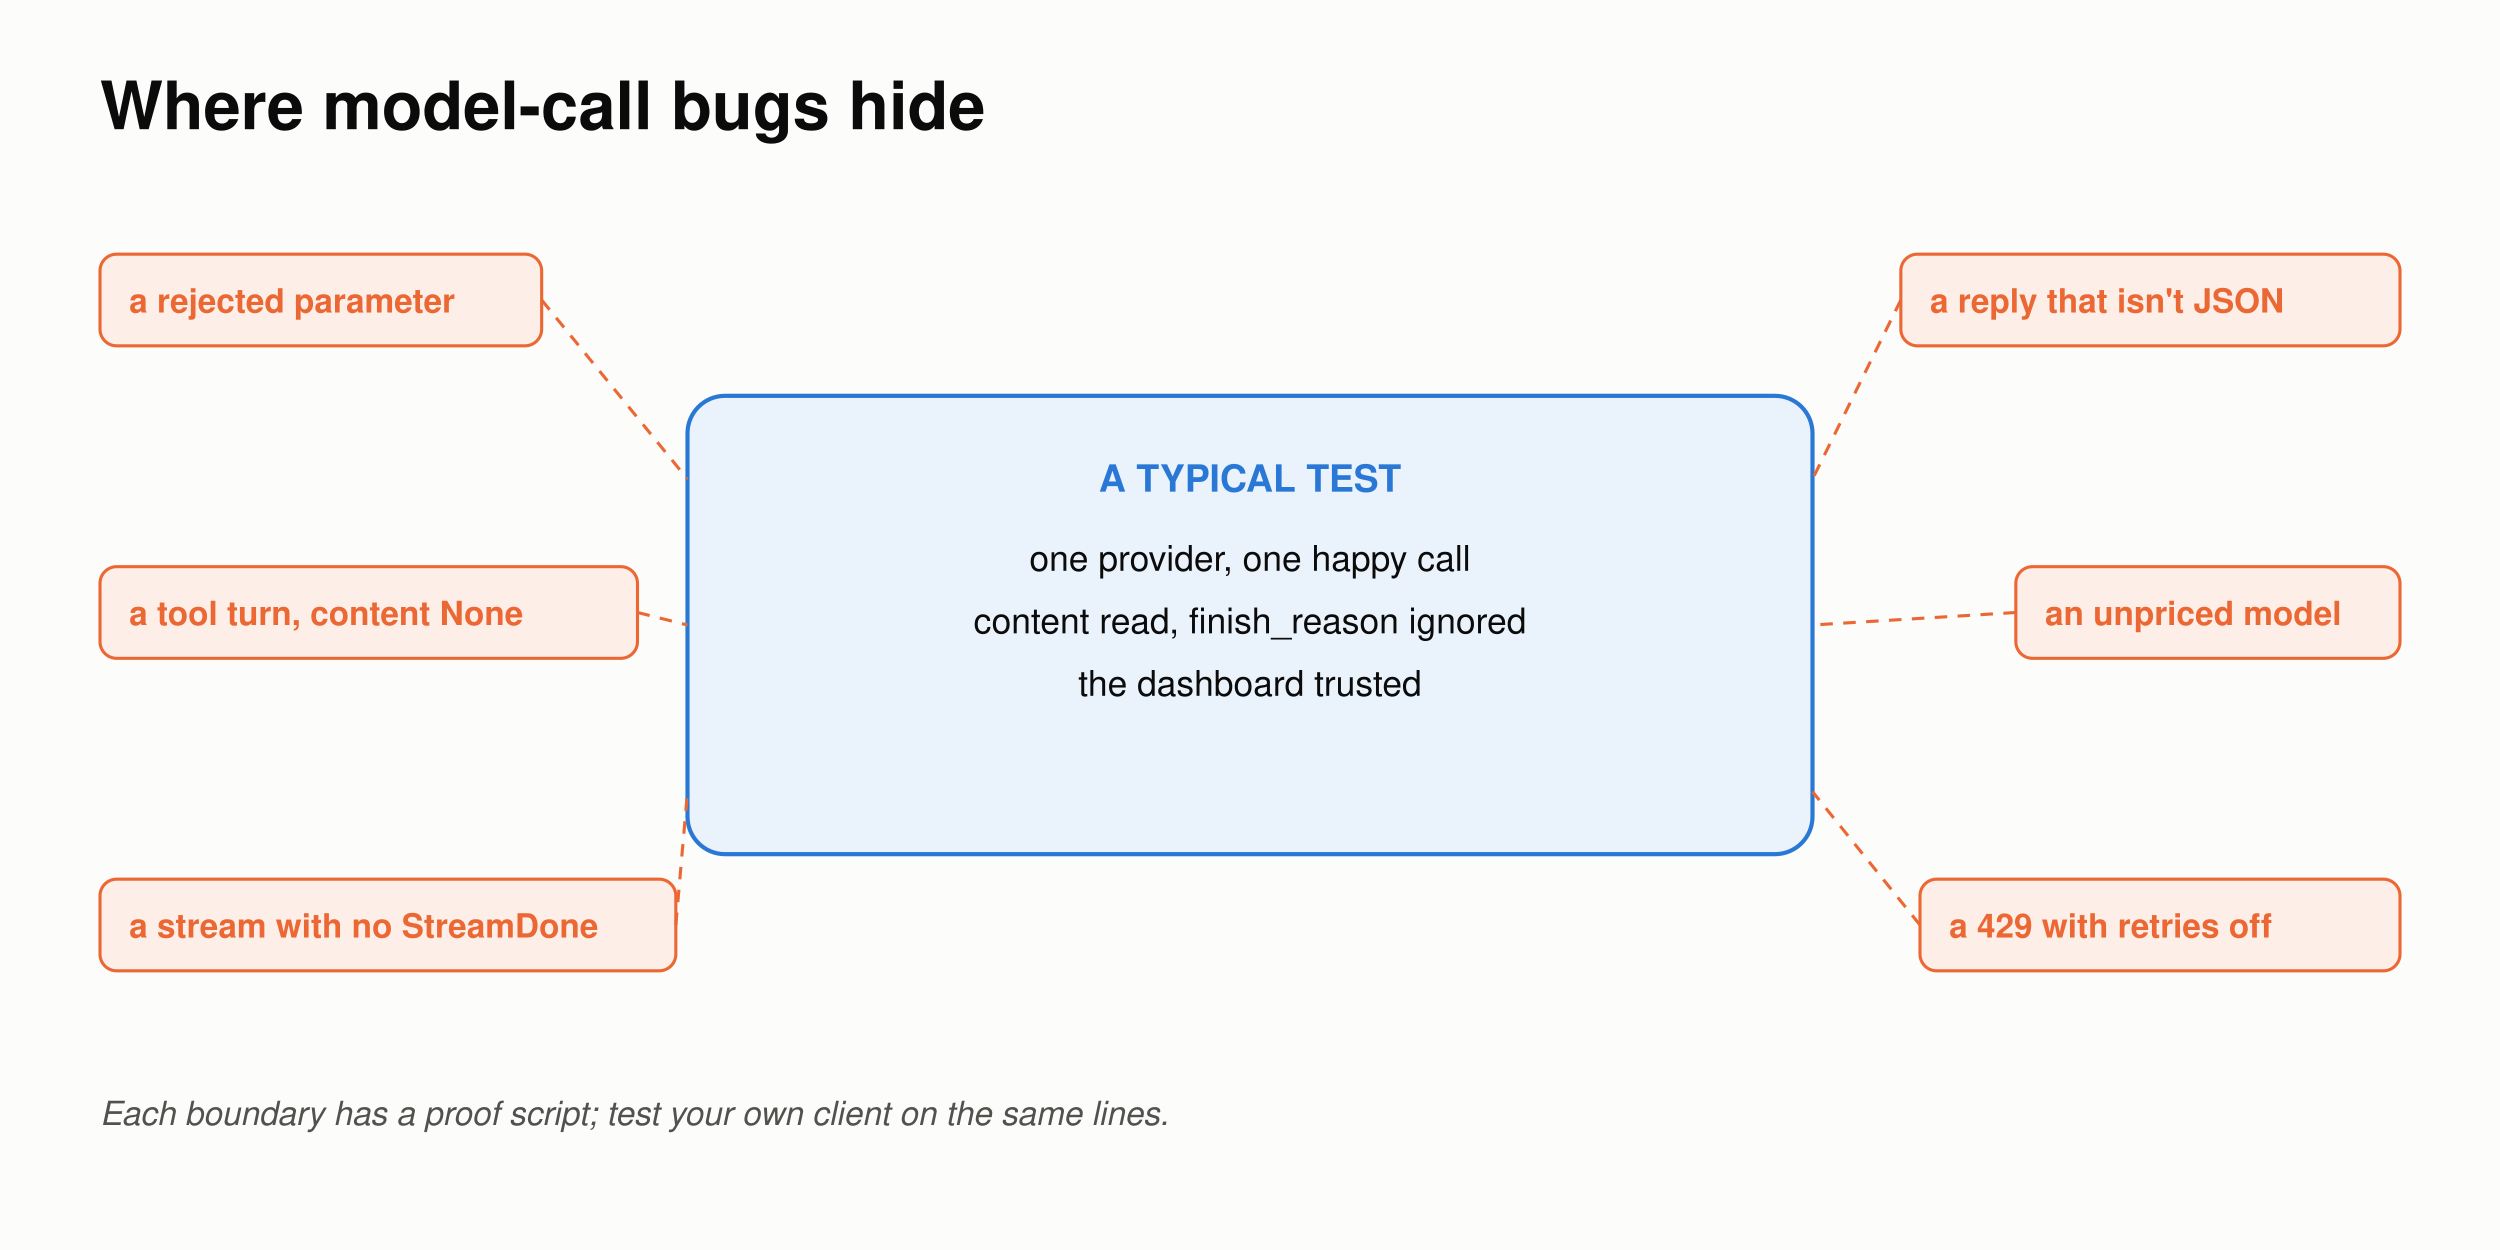
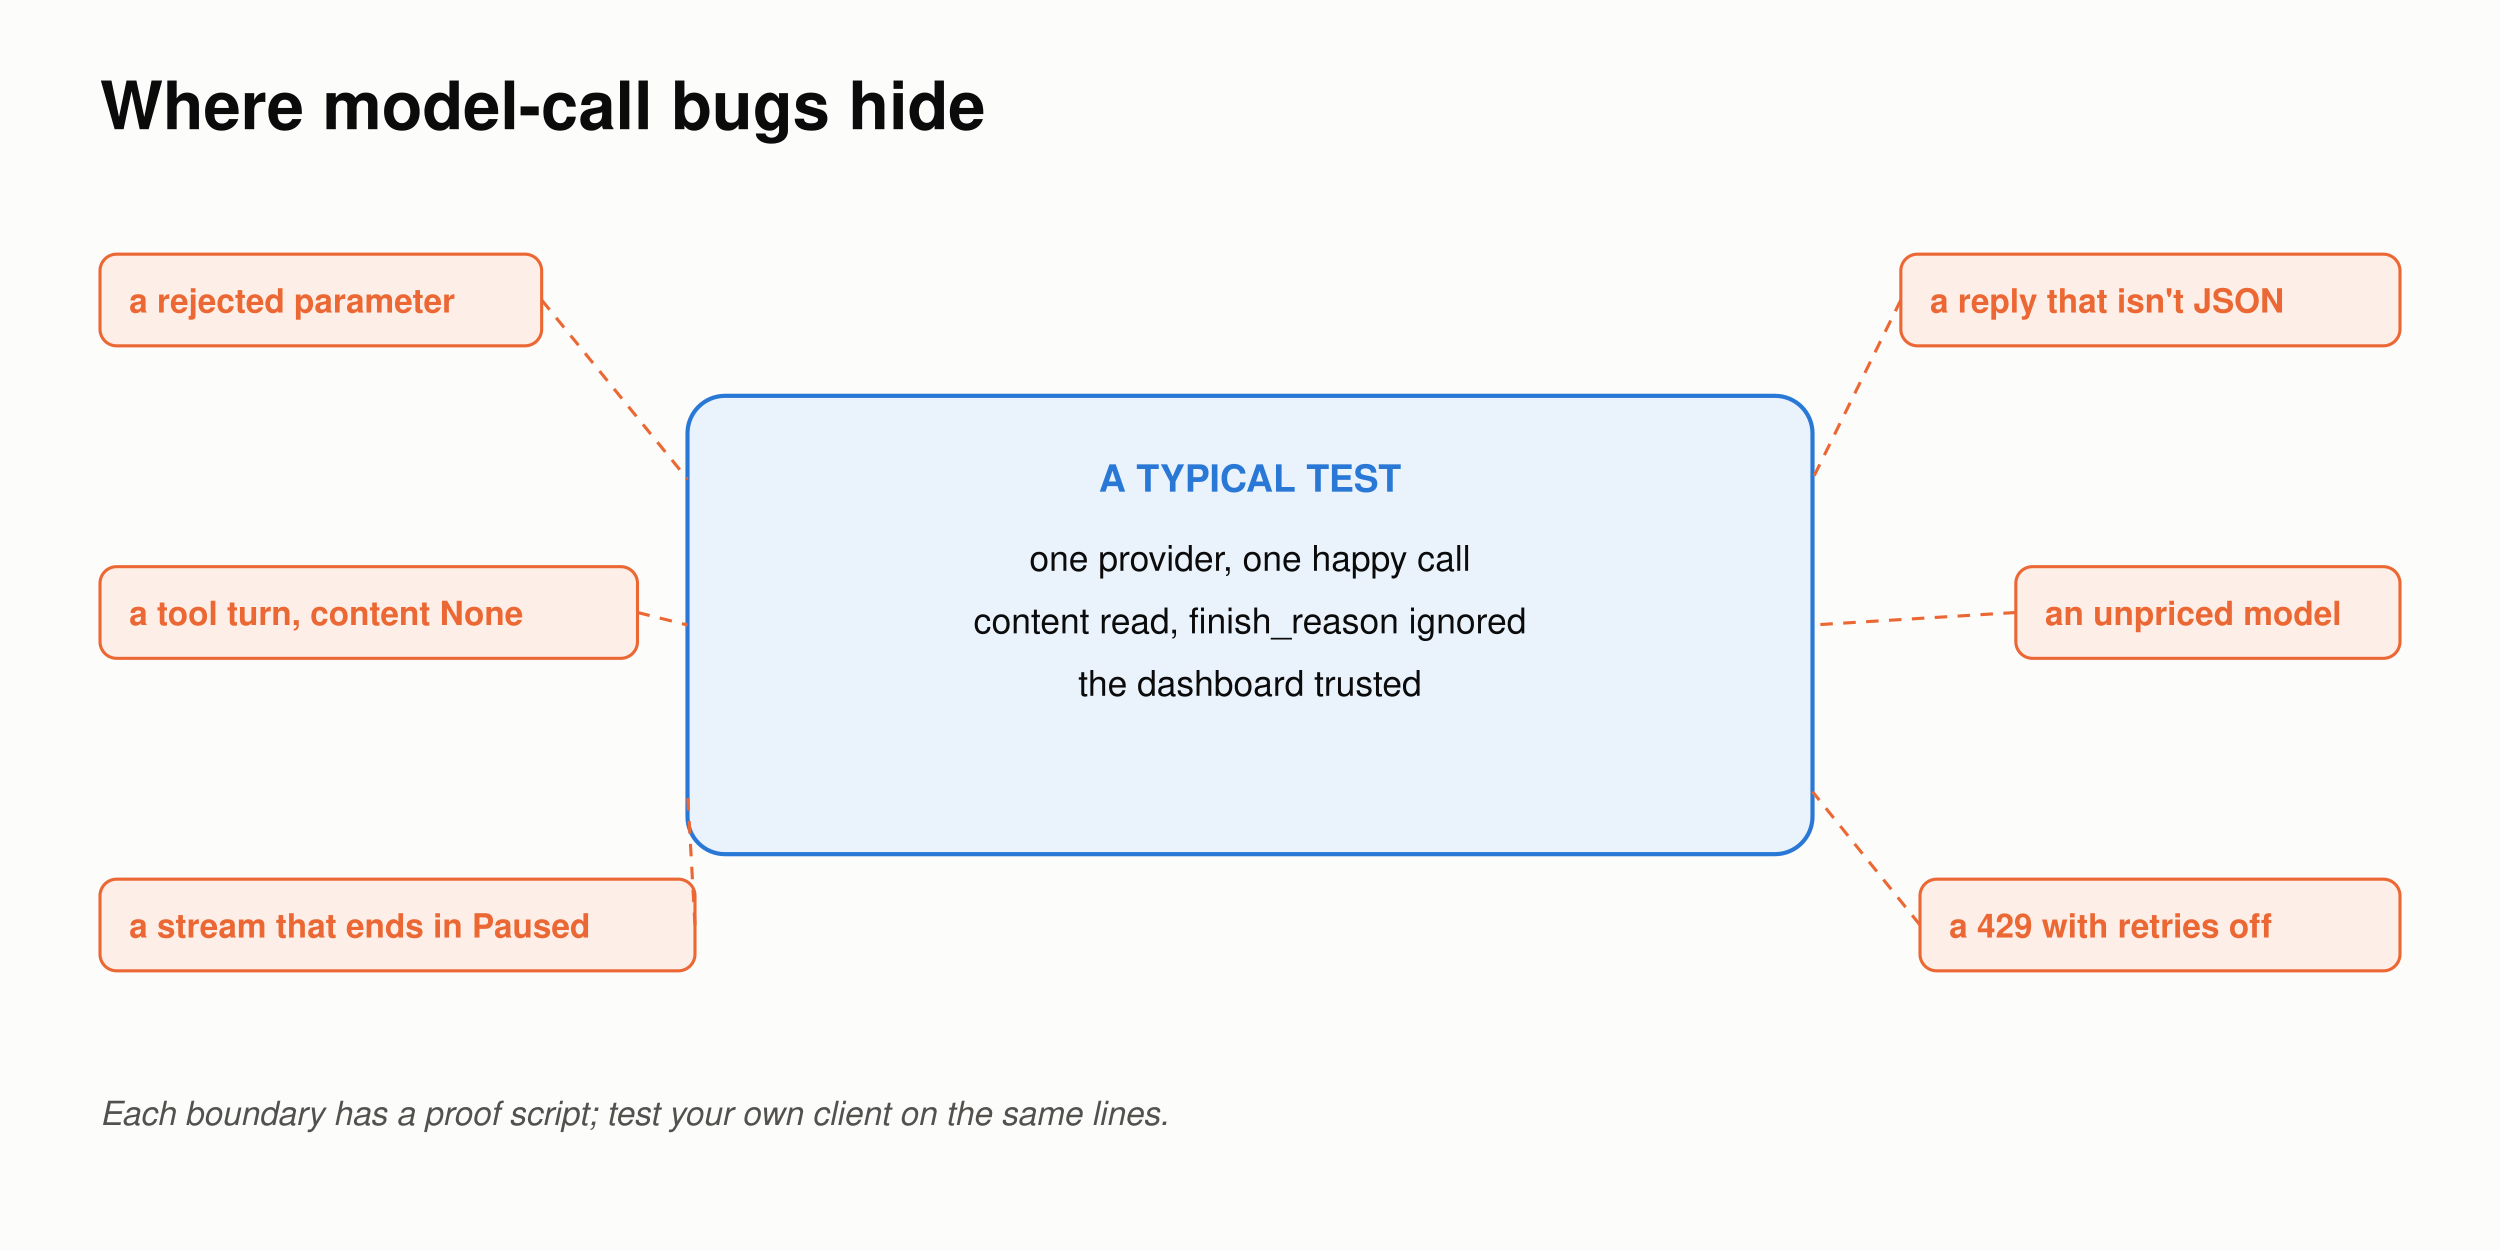
<svg xmlns="http://www.w3.org/2000/svg" viewBox="0 0 1200 600" width="1200" height="600" role="img" aria-label="Where model-call bugs hide: a typical test makes one happy call to one provider, reads the content and trusts the dashboard; the bugs sit on the boundaries around that — a parameter one provider rejects, a tool turn with no content, a stream that never ends with StreamDone, a reply that is not JSON, a model the price table does not know, a 429 with retries off.">
  <rect x="0" y="0" width="1200" height="600" rx="0" fill="#fcfcfb" stroke="none" stroke-width="2" />
  <text x="48" y="62" font-family="-apple-system, 'Helvetica Neue', Helvetica, Arial, sans-serif" font-size="32" font-weight="700" fill="#0b0b0b" text-anchor="start">Where model-call bugs hide</text>
  <rect x="330" y="190" width="540" height="220" rx="18" fill="#eaf2fc" stroke="#2a78d6" stroke-width="2" />
  <text x="600" y="236" font-family="-apple-system, 'Helvetica Neue', Helvetica, Arial, sans-serif" font-size="18" font-weight="700" fill="#2a78d6" text-anchor="middle">A TYPICAL TEST</text>
  <text x="600" y="274" font-family="-apple-system, 'Helvetica Neue', Helvetica, Arial, sans-serif" font-size="17" font-weight="400" fill="#0b0b0b" text-anchor="middle">one provider, one happy call</text>
  <text x="600" y="304" font-family="-apple-system, 'Helvetica Neue', Helvetica, Arial, sans-serif" font-size="17" font-weight="400" fill="#0b0b0b" text-anchor="middle">content read, finish_reason ignored</text>
  <text x="600" y="334" font-family="-apple-system, 'Helvetica Neue', Helvetica, Arial, sans-serif" font-size="17" font-weight="400" fill="#0b0b0b" text-anchor="middle">the dashboard trusted</text>
  <rect x="48" y="122" width="212.0" height="44" rx="8" fill="#fdefe8" stroke="#eb6834" stroke-width="1.5" />
  <text x="62" y="150" font-family="-apple-system, 'Helvetica Neue', Helvetica, Arial, sans-serif" font-size="16" font-weight="600" fill="#eb6834" text-anchor="start">a rejected parameter</text>
  <line x1="260.0" y1="144" x2="330" y2="230" stroke="#eb6834" stroke-width="1.5" stroke-dasharray="6 5" />
  <rect x="48" y="272" width="258.0" height="44" rx="8" fill="#fdefe8" stroke="#eb6834" stroke-width="1.5" />
  <text x="62" y="300" font-family="-apple-system, 'Helvetica Neue', Helvetica, Arial, sans-serif" font-size="16" font-weight="600" fill="#eb6834" text-anchor="start">a tool turn, content None</text>
  <line x1="306.0" y1="294" x2="330" y2="300" stroke="#eb6834" stroke-width="1.5" stroke-dasharray="6 5" />
-   <rect x="48" y="422" width="276.4" height="44" rx="8" fill="#fdefe8" stroke="#eb6834" stroke-width="1.5" />
-   <text x="62" y="450" font-family="-apple-system, 'Helvetica Neue', Helvetica, Arial, sans-serif" font-size="16" font-weight="600" fill="#eb6834" text-anchor="start">a stream with no StreamDone</text>
-   <line x1="324.4" y1="444" x2="330" y2="380" stroke="#eb6834" stroke-width="1.5" stroke-dasharray="6 5" />
+   <rect x="48" y="422" width="285.6" height="44" rx="8" fill="#fdefe8" stroke="#eb6834" stroke-width="1.5" />
+   <text x="62" y="450" font-family="-apple-system, 'Helvetica Neue', Helvetica, Arial, sans-serif" font-size="16" font-weight="600" fill="#eb6834" text-anchor="start">a stream that ends in Paused</text>
+   <line x1="333.6" y1="444" x2="330" y2="380" stroke="#eb6834" stroke-width="1.5" stroke-dasharray="6 5" />
  <rect x="912.4" y="122" width="239.6" height="44" rx="8" fill="#fdefe8" stroke="#eb6834" stroke-width="1.5" />
  <text x="926.4" y="150" font-family="-apple-system, 'Helvetica Neue', Helvetica, Arial, sans-serif" font-size="16" font-weight="600" fill="#eb6834" text-anchor="start">a reply that isn't JSON</text>
  <line x1="912.4" y1="144" x2="870" y2="230" stroke="#eb6834" stroke-width="1.5" stroke-dasharray="6 5" />
  <rect x="967.6" y="272" width="184.4" height="44" rx="8" fill="#fdefe8" stroke="#eb6834" stroke-width="1.5" />
  <text x="981.6" y="300" font-family="-apple-system, 'Helvetica Neue', Helvetica, Arial, sans-serif" font-size="16" font-weight="600" fill="#eb6834" text-anchor="start">an unpriced model</text>
  <line x1="967.6" y1="294" x2="870" y2="300" stroke="#eb6834" stroke-width="1.5" stroke-dasharray="6 5" />
  <rect x="921.6" y="422" width="230.4" height="44" rx="8" fill="#fdefe8" stroke="#eb6834" stroke-width="1.5" />
  <text x="935.6" y="450" font-family="-apple-system, 'Helvetica Neue', Helvetica, Arial, sans-serif" font-size="16" font-weight="600" fill="#eb6834" text-anchor="start">a 429 with retries off</text>
  <line x1="921.6" y1="444" x2="870" y2="380" stroke="#eb6834" stroke-width="1.5" stroke-dasharray="6 5" />
  <text x="48" y="540" font-family="-apple-system, 'Helvetica Neue', Helvetica, Arial, sans-serif" font-size="16" font-weight="400" fill="#52514e" text-anchor="start" font-style="italic">Each boundary has a proof script; test your own client on the same lines.</text>
</svg>
